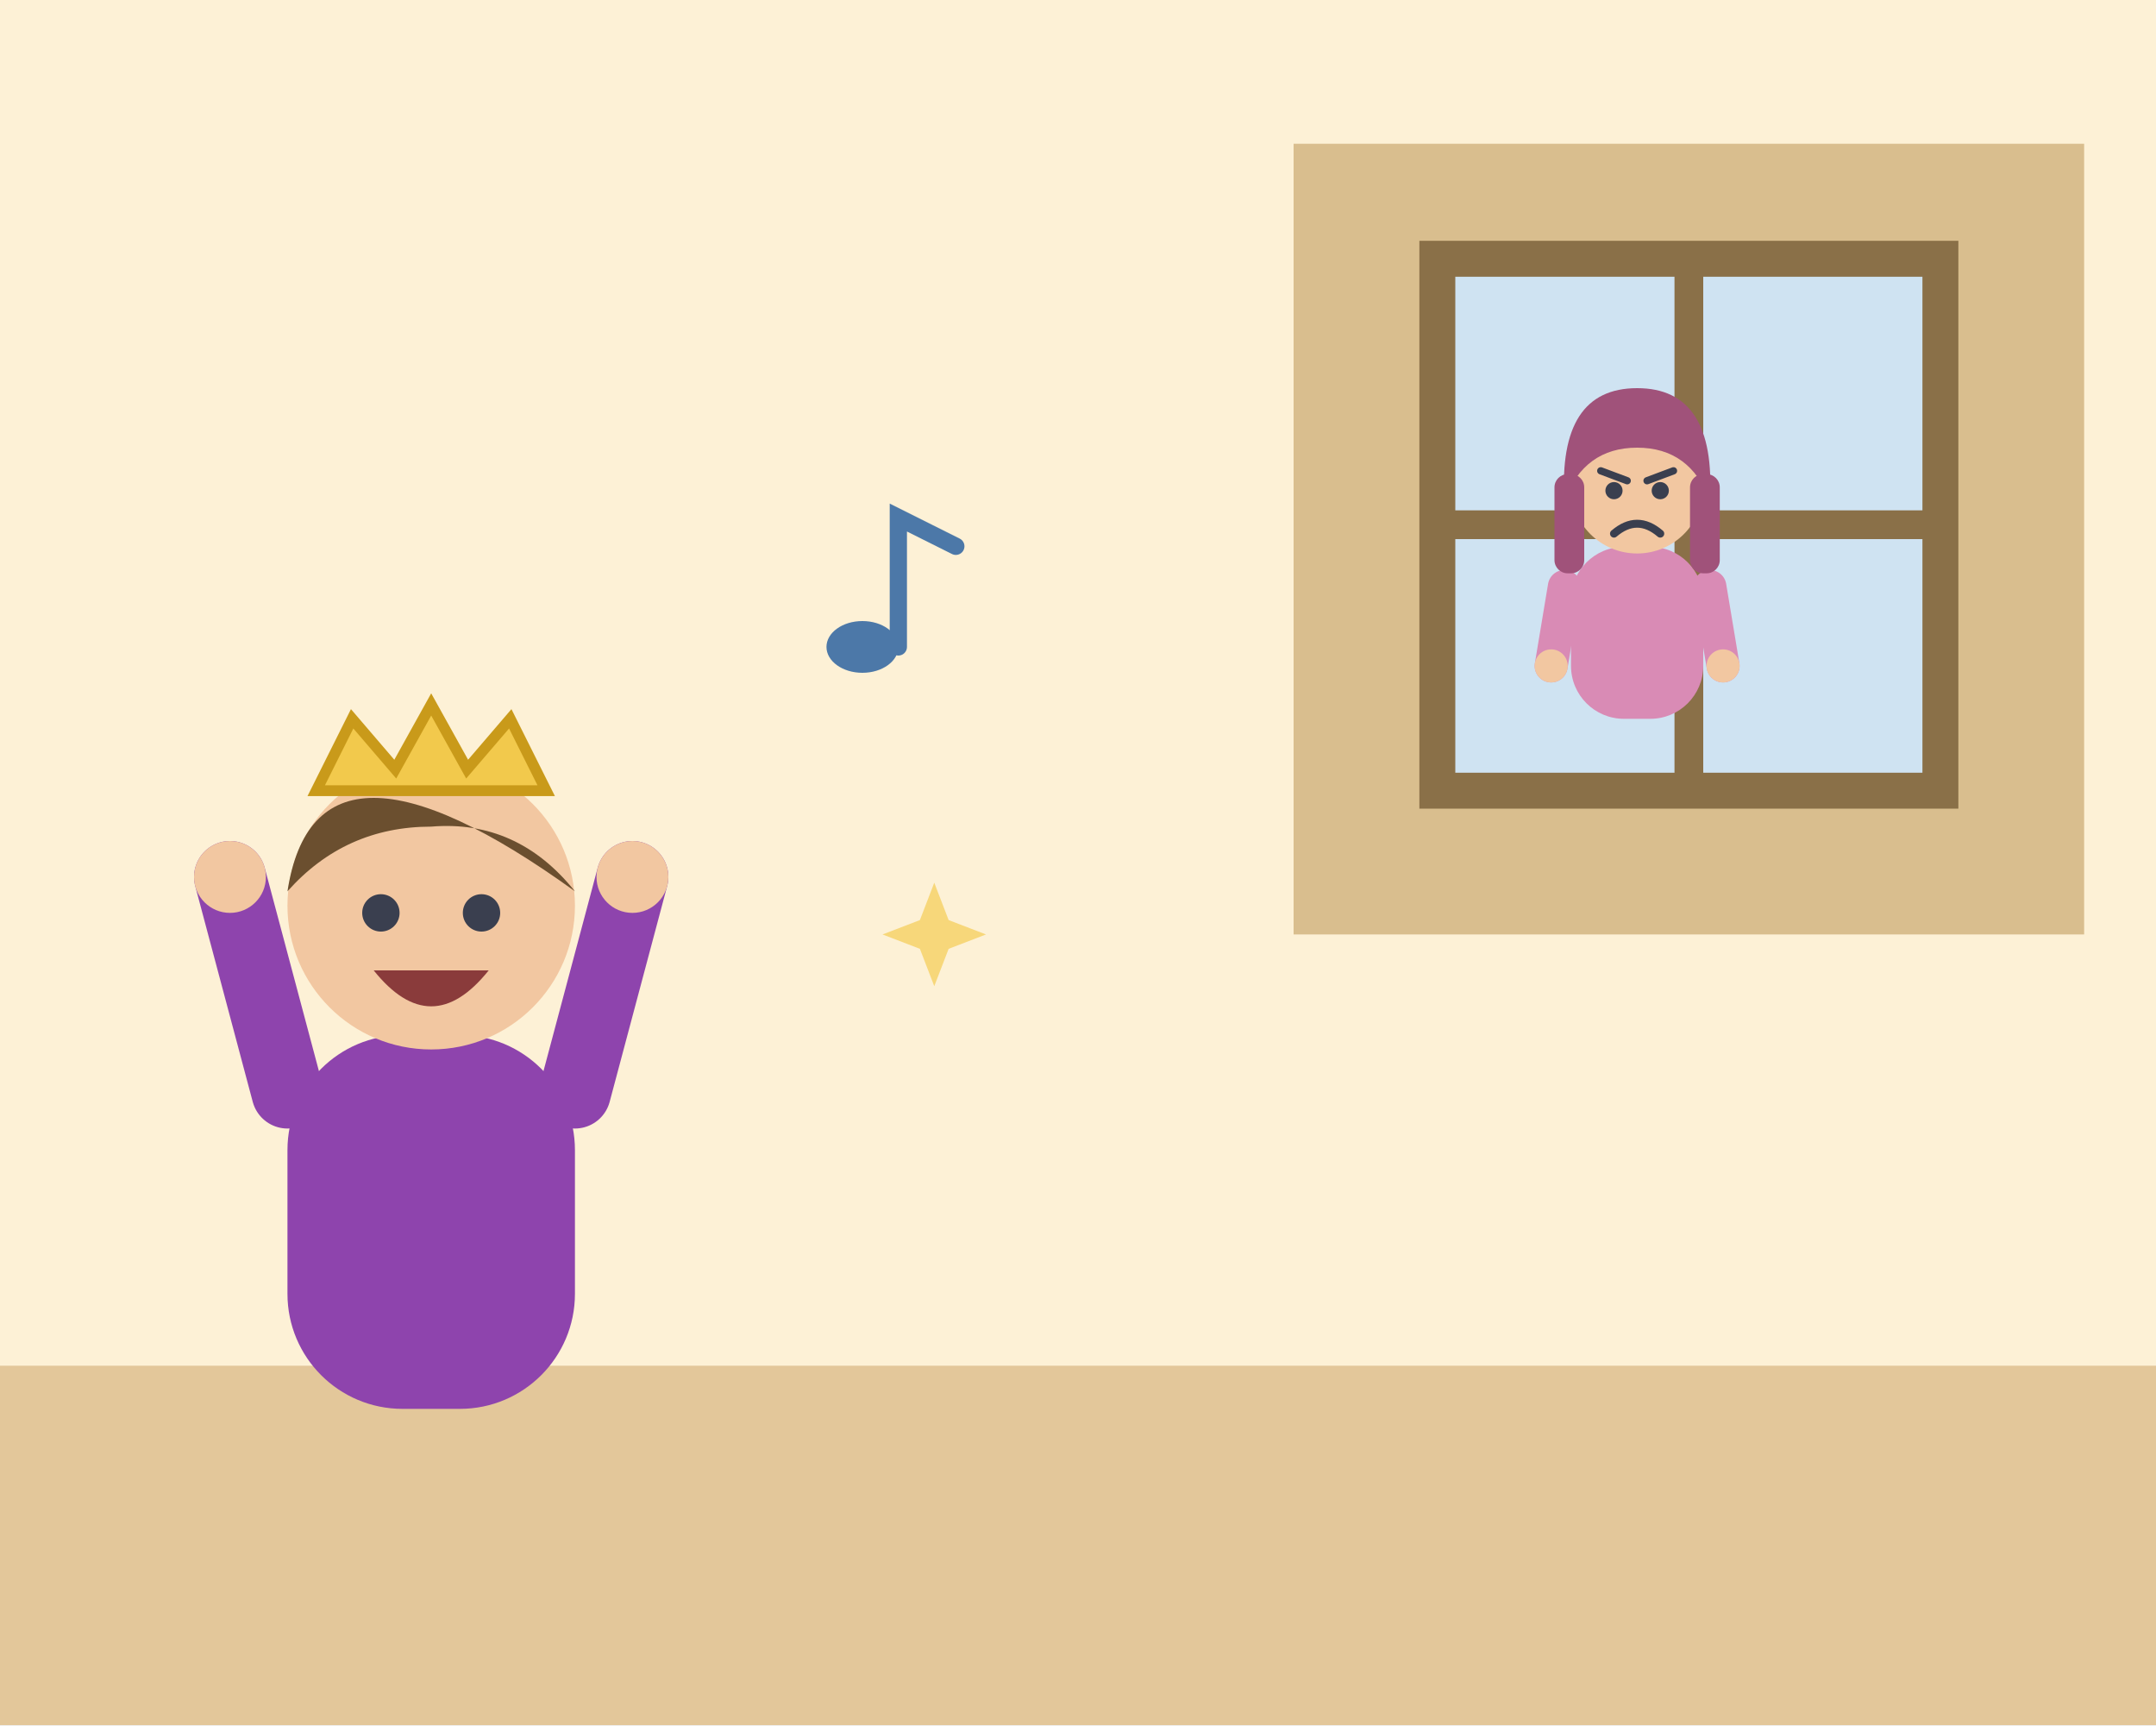
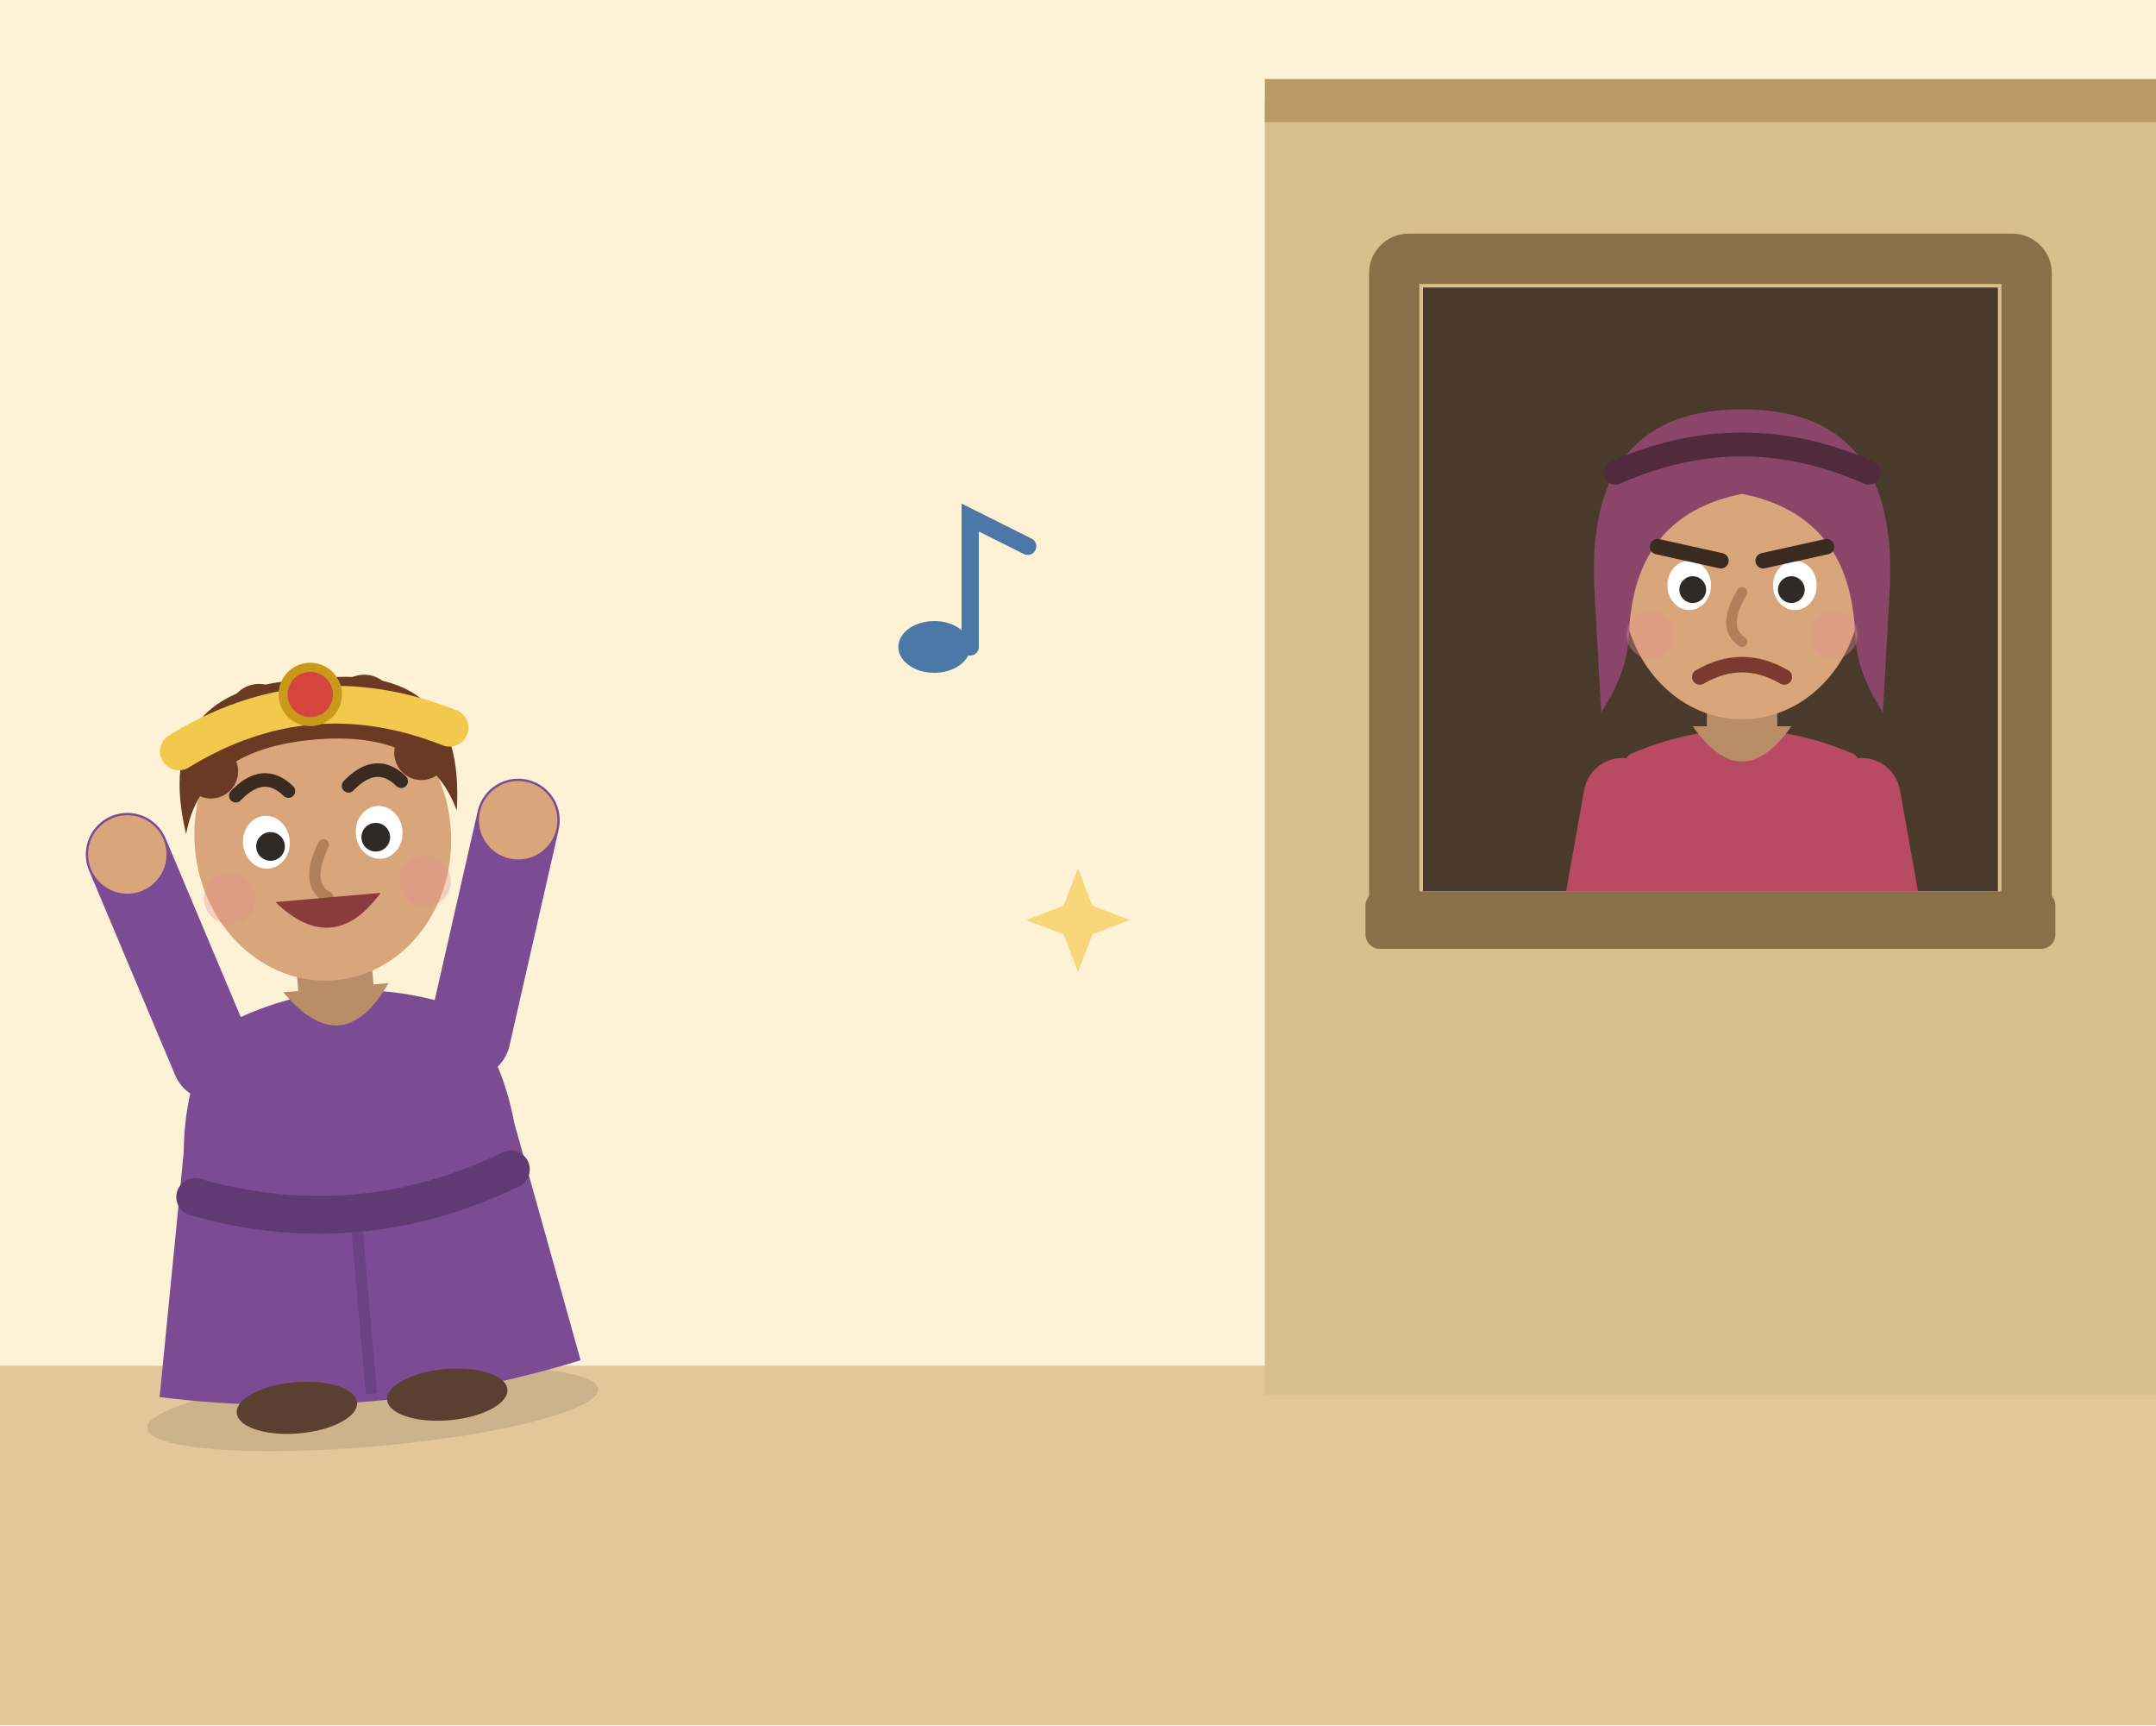
<svg xmlns="http://www.w3.org/2000/svg" viewBox="0 0 300 240">
  <rect width="300" height="240" fill="#FDF1D6" />
  <rect y="190" width="300" height="50" fill="#E3C79A" />
-   <rect x="180" y="20" width="110" height="110" fill="#D9BE8E" />
-   <rect x="200" y="36" width="70" height="74" fill="#CFE3F2" stroke="#8A7048" stroke-width="5" />
-   <path d="M235.0 36v74M200 73.0h70" stroke="#8A7048" stroke-width="4" />
-   <g transform="translate(214,54) scale(0.46)">
-     <line x1="8" y1="60" x2="4" y2="84" stroke="#D98BB5" stroke-width="10" stroke-linecap="round" />
-     <circle cx="4" cy="84" r="5" fill="#F2C7A1" />
-     <line x1="52" y1="60" x2="56" y2="84" stroke="#D98BB5" stroke-width="10" stroke-linecap="round" />
-     <circle cx="56" cy="84" r="5" fill="#F2C7A1" />
-     <rect x="10" y="48" width="40" height="52" rx="16" fill="#D98BB5" />
-     <circle cx="30" cy="30" r="20" fill="#F2C7A1" />
-     <rect x="5" y="26" width="9" height="30" rx="4" fill="#A0527A" />
-     <rect x="46" y="26" width="9" height="30" rx="4" fill="#A0527A" />
-     <path d="M8 34q-2-34 22-34q24 0 22 34q-6-16-22-16q-16 0-22 16z" fill="#A0527A" />
-     <circle cx="23" cy="31" r="2.6" fill="#3A3F4F" />
-     <circle cx="37" cy="31" r="2.6" fill="#3A3F4F" />
-     <path d="M23 44q7-6 14 0" stroke="#3A3F4F" stroke-width="2.4" fill="none" stroke-linecap="round" />
-     <path d="M19 25l8 3M41 25l-8 3" stroke="#3A3F4F" stroke-width="2.2" stroke-linecap="round" />
+   <rect x="176" y="14" width="124" height="180" fill="#D9BE8E" />
+   <path d="M176 14h124" stroke="#B89A66" stroke-width="6" />
+   <defs>
+     <clipPath id="wc">
+       <rect x="198" y="40" width="80" height="84" />
+     </clipPath>
+   </defs>
+   <rect x="198" y="40" width="80" height="84" fill="#4A3A2C" />
+   <g clip-path="url(#wc)">
+     <g transform="translate(213,54) scale(0.98)">
+       <ellipse cx="30" cy="104" rx="30" ry="5" fill="#000" opacity=".1" />
+       <line x1="13" y1="58" x2="8" y2="86" stroke="#B84A62" stroke-width="11" stroke-linecap="round" />
+       <line x1="47" y1="58" x2="52" y2="86" stroke="#B84A62" stroke-width="11" stroke-linecap="round" />
+       <rect x="25" y="40" width="10" height="14" rx="4" fill="#BA8D69" />
+       <path d="M14 52Q30 45 46 52Q51 58 52 68L58 100Q30 106 2 100L8 68Q9 58 14 52Z" fill="#B84A62" />
+       <path d="M9 74Q30 82 51 74" stroke="#8F394C" stroke-width="5" fill="none" stroke-linecap="round" />
+       <path d="M30 80V102" stroke="#8F394C" stroke-width="1.5" opacity=".5" />
+       <ellipse cx="20" cy="103" rx="8" ry="3.4" fill="#5A4030" />
+       <ellipse cx="40" cy="103" rx="8" ry="3.4" fill="#5A4030" />
+       <path d="M23 48Q30 58 37 48Z" fill="#BA8D69" />
+       <circle cx="8" cy="86" r="5.2" fill="#D9A57B" />
+       <circle cx="52" cy="86" r="5.2" fill="#D9A57B" />
+       <ellipse cx="30" cy="28" rx="17" ry="19" fill="#D9A57B" />
+       <path d="M30 3Q8 3 9 28L10 46Q14 40 14 34Q15 18 30 15Q45 18 46 34Q46 40 50 46L51 28Q52 3 30 3Z" fill="#8A4668" />
+       <path d="M12 12Q30 4 48 12" stroke="#522A3E" stroke-width="3.4" fill="none" stroke-linecap="round" />
+       <ellipse cx="22.5" cy="28" rx="3.1" ry="3.5" fill="#fff" />
+       <ellipse cx="37.5" cy="28" rx="3.1" ry="3.5" fill="#fff" />
+       <circle cx="23" cy="28.6" r="1.9" fill="#2E2A28" />
+       <circle cx="37" cy="28.6" r="1.9" fill="#2E2A28" />
+       <circle cx="17" cy="35" r="3.4" fill="#E58E8E" opacity=".35" />
+       <circle cx="43" cy="35" r="3.4" fill="#E58E8E" opacity=".35" />
+       <path d="M30 29q-3 5 0 7" stroke="#B0805A" stroke-width="1.5" fill="none" stroke-linecap="round" />
+       <path d="M24 41q6-3.5 12 0" stroke="#7A3B2E" stroke-width="2.2" fill="none" stroke-linecap="round" />
+       <path d="M18 22.5l9 2M42 22.5l-9 2" stroke="#3A2A20" stroke-width="2.2" stroke-linecap="round" />
+     </g>
  </g>
-   <g transform="translate(30,96) scale(1.0)">
-     <line x1="10" y1="56" x2="2" y2="26" stroke="#8E44AD" stroke-width="10" stroke-linecap="round" />
-     <circle cx="2" cy="26" r="5" fill="#F2C7A1" />
-     <line x1="50" y1="56" x2="58" y2="26" stroke="#8E44AD" stroke-width="10" stroke-linecap="round" />
-     <circle cx="58" cy="26" r="5" fill="#F2C7A1" />
-     <rect x="10" y="48" width="40" height="52" rx="16" fill="#8E44AD" />
-     <circle cx="30" cy="30" r="20" fill="#F2C7A1" />
-     <path d="M10 28q4-26 40 0q-8-10-20-9q-12 0-20 9z" fill="#6B4F2F" />
-     <path d="M14 14l5-10l6 7l5-9l5 9l6-7l5 10z" fill="#F2C94C" stroke="#C99A1A" stroke-width="1.5" />
-     <circle cx="23" cy="31" r="2.6" fill="#3A3F4F" />
-     <circle cx="37" cy="31" r="2.6" fill="#3A3F4F" />
-     <path d="M22 39q8 10 16 0z" fill="#8A3B3B" />
+   <rect x="194" y="36" width="88" height="92" fill="none" stroke="#8A7048" stroke-width="7" rx="2" />
+   <rect x="190" y="124" width="96" height="8" rx="2" fill="#8A7048" />
+   <g transform="translate(20,86.8) scale(1.05)">
+     <g transform="rotate(-5 30 100)">
+       <ellipse cx="30" cy="104" rx="30" ry="5" fill="#000" opacity=".1" />
+       <line x1="13" y1="56" x2="4" y2="28" stroke="#7B4B94" stroke-width="11" stroke-linecap="round" />
+       <line x1="47" y1="56" x2="56" y2="28" stroke="#7B4B94" stroke-width="11" stroke-linecap="round" />
+       <rect x="25" y="40" width="10" height="14" rx="4" fill="#BA8D69" />
+       <path d="M14 52Q30 45 46 52Q51 58 52 68L58 100Q30 106 2 100L8 68Q9 58 14 52Z" fill="#7B4B94" />
+       <path d="M9 74Q30 82 51 74" stroke="#5F3A73" stroke-width="5" fill="none" stroke-linecap="round" />
+       <path d="M30 80V102" stroke="#5F3A73" stroke-width="1.5" opacity=".5" />
+       <ellipse cx="20" cy="103" rx="8" ry="3.4" fill="#5A4030" />
+       <ellipse cx="40" cy="103" rx="8" ry="3.4" fill="#5A4030" />
+       <path d="M23 48Q30 58 37 48Z" fill="#BA8D69" />
+       <circle cx="4" cy="28" r="5.2" fill="#D9A57B" />
+       <circle cx="56" cy="28" r="5.2" fill="#D9A57B" />
+       <ellipse cx="30" cy="28" rx="17" ry="19" fill="#D9A57B" />
+       <path d="M12 26Q9 6 30 7Q51 6 48 26Q45 15 30 15Q15 15 12 26Z" fill="#6B3A22" />
+       <circle cx="16" cy="18" r="3.6" fill="#6B3A22" />
+       <circle cx="44" cy="18" r="3.6" fill="#6B3A22" />
+       <circle cx="23" cy="11" r="4" fill="#6B3A22" />
+       <circle cx="37" cy="11" r="4" fill="#6B3A22" />
+       <path d="M12 15Q30 6 48 15" stroke="#F2C94C" stroke-width="5" fill="none" stroke-linecap="round" />
+       <circle cx="30" cy="9" r="3.6" fill="#D6453D" stroke="#C99A1A" stroke-width="1.2" />
+       <ellipse cx="22.5" cy="28" rx="3.1" ry="3.5" fill="#fff" />
+       <ellipse cx="37.5" cy="28" rx="3.1" ry="3.5" fill="#fff" />
+       <circle cx="23" cy="28.6" r="1.9" fill="#2E2A28" />
+       <circle cx="37" cy="28.6" r="1.9" fill="#2E2A28" />
+       <circle cx="17" cy="35" r="3.4" fill="#E58E8E" opacity=".35" />
+       <circle cx="43" cy="35" r="3.4" fill="#E58E8E" opacity=".35" />
+       <path d="M30 29q-3 5 0 7" stroke="#B0805A" stroke-width="1.5" fill="none" stroke-linecap="round" />
+       <path d="M23 36q7 8 14 0z" fill="#8A3B3B" />
+       <path d="M19 21.5q4-3.5 7 0M34 21.5q4-3.5 7 0" stroke="#3A2A20" stroke-width="1.8" fill="none" stroke-linecap="round" />
+     </g>
  </g>
-   <g transform="translate(120,80)">
+   <g transform="translate(130,80)">
    <ellipse cx="0" cy="10" rx="5" ry="3.6" fill="#4C78A8" />
    <path d="M5 10V-8l8 4" stroke="#4C78A8" stroke-width="2.4" fill="none" stroke-linecap="round" />
  </g>
-   <g transform="translate(130,130) scale(0.8)">
+   <g transform="translate(150,128) scale(0.8)">
    <path d="M0-9l2.5 6.5L9 0l-6.5 2.5L0 9l-2.5-6.5L-9 0l6.5-2.5z" fill="#F7D77A" />
  </g>
</svg>
